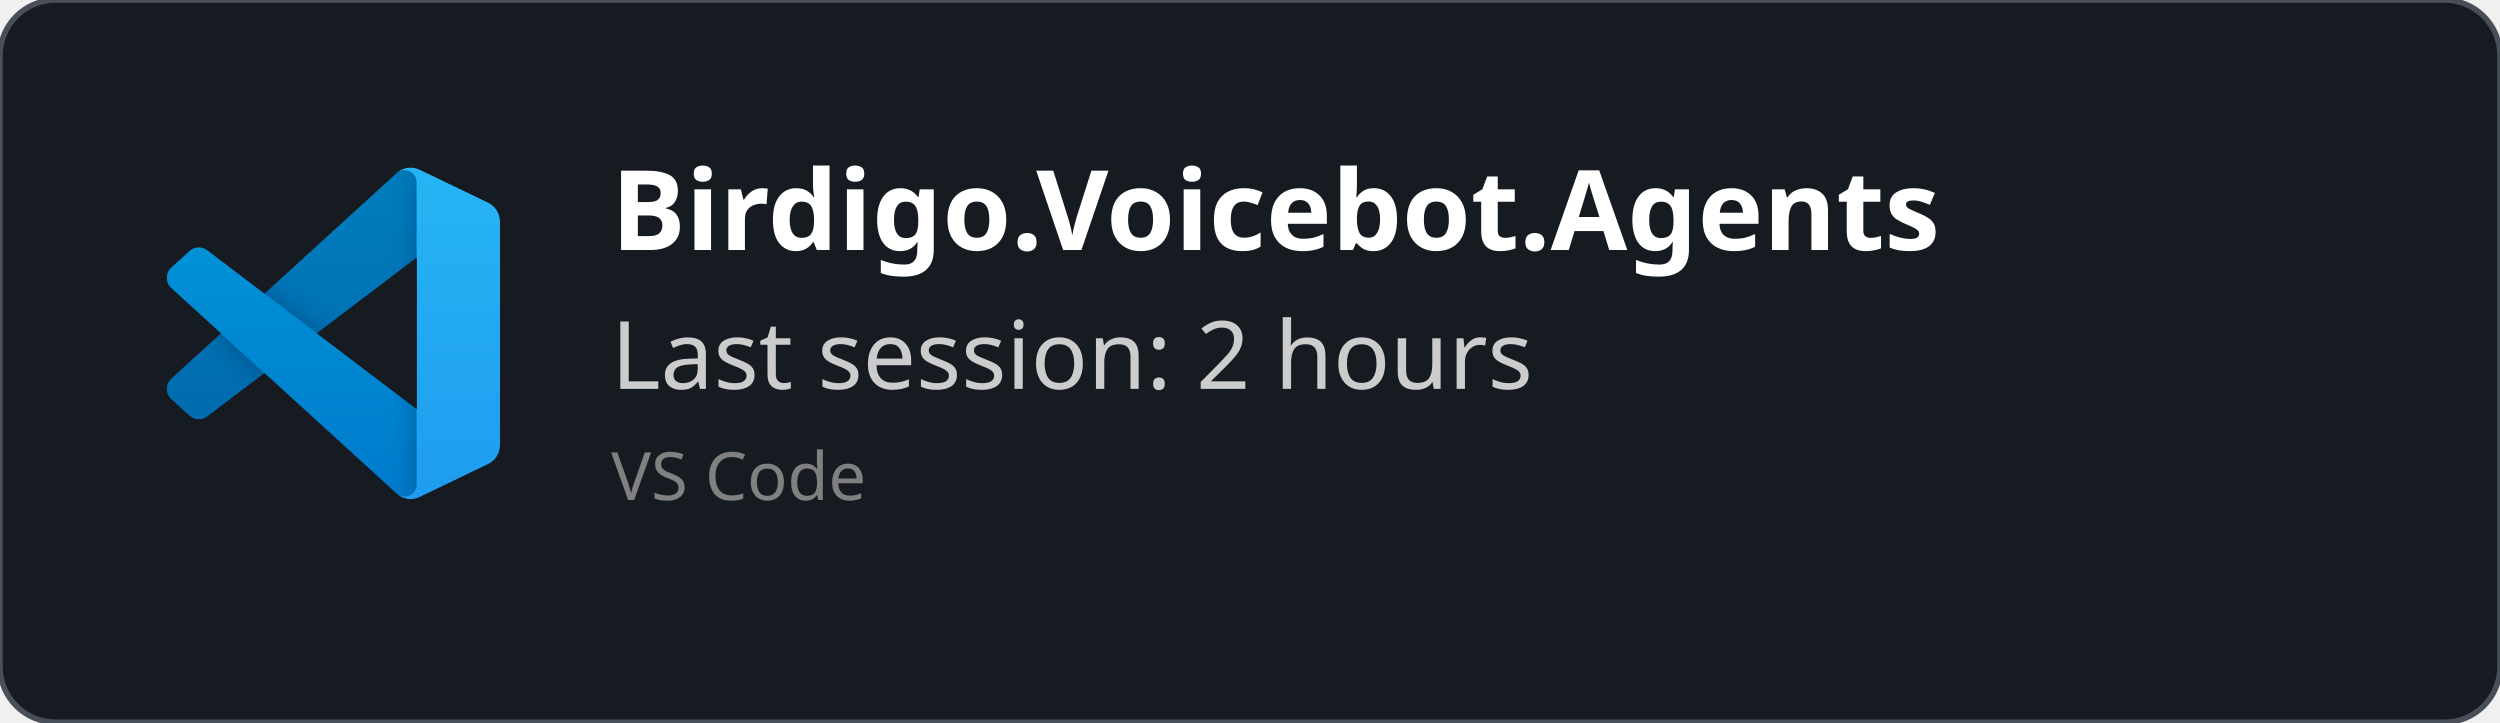
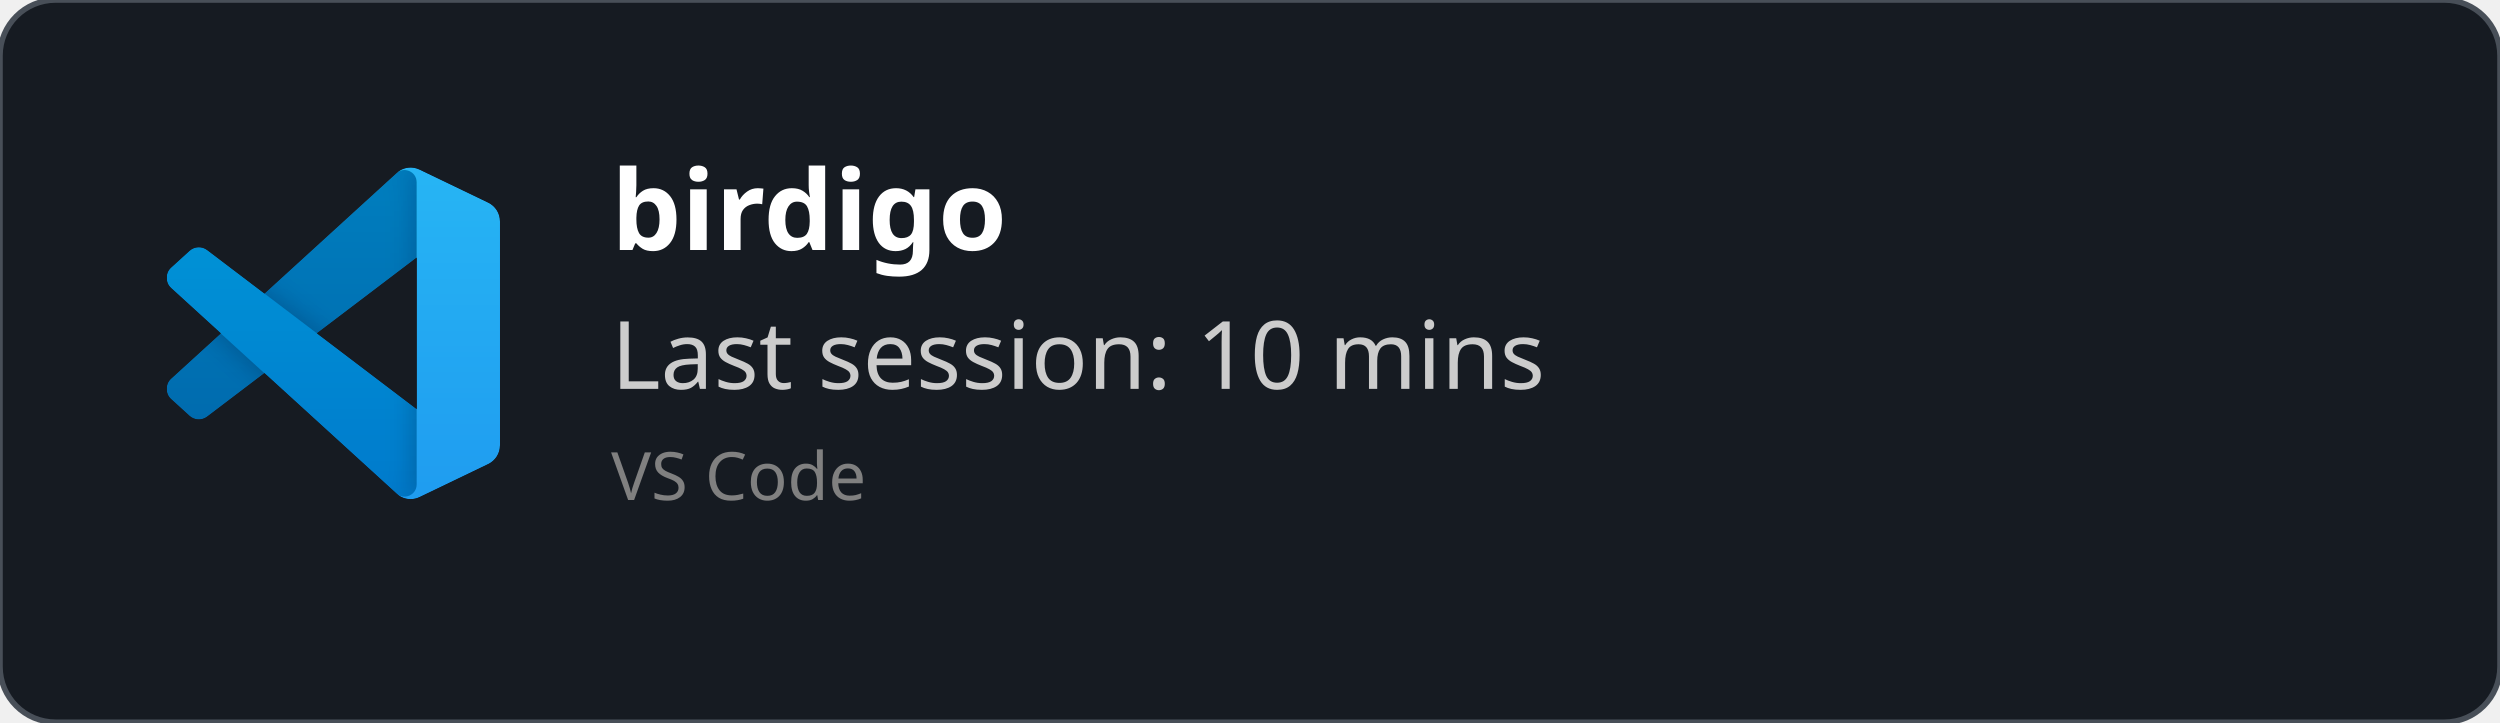
<svg xmlns="http://www.w3.org/2000/svg" width="450" height="130" viewBox="0 0 450 130" fill="none" role="img">
  <style>
    *{
        font-family: 'Segoe UI', Ubuntu, monospace
    }
    </style>
  <defs>
    <clipPath id="horizontalClip" x="20" y="20" width="500" height="200">
      <rect x="90" y="20" width="300" height="50" />
    </clipPath>
  </defs>
  <rect width="450" height="130" fill="rgba(22,27,34)" stroke="#484f58" stroke-width="1" fill-opacity="1" stroke-opacity="1" x="0" y="0" rx="10px" ry="10px">
    </rect>
  <svg width="60" height="60" x="30" y="30" viewBox="0 0 100 100" fill="none" id="vscode">
    <mask id="mask0" mask-type="alpha" maskUnits="userSpaceOnUse" x="0" y="0" width="100" height="100">
      <path fill-rule="evenodd" clip-rule="evenodd" d="M70.912 99.317C72.487 99.931 74.283 99.891 75.873 99.126L96.461 89.22C98.624 88.179 100 85.989 100 83.587V16.413C100 14.011 98.624 11.822 96.461 10.781L75.873 0.874C73.786 -0.13 71.345 0.116 69.513 1.447C69.252 1.637 69.003 1.849 68.769 2.083L29.355 38.041L12.187 25.01C10.589 23.797 8.354 23.896 6.869 25.246L1.363 30.255C-0.453 31.906 -0.455 34.763 1.359 36.417L16.247 50L1.359 63.583C-0.455 65.237 -0.453 68.094 1.363 69.745L6.869 74.754C8.354 76.104 10.589 76.204 12.187 74.99L29.355 61.959L68.769 97.917C69.392 98.541 70.125 99.01 70.912 99.317ZM75.015 27.299L45.109 50L75.015 72.701V27.299Z" fill="white" />
    </mask>
    <g mask="url(#mask0)">
      <path d="M96.461 10.796L75.857 0.876C73.472 -0.273 70.622 0.212 68.75 2.083L1.299 63.583C-0.516 65.237 -0.514 68.094 1.303 69.745L6.813 74.754C8.298 76.104 10.535 76.204 12.134 74.99L93.361 13.37C96.086 11.303 100 13.246 100 16.667V16.427C100 14.027 98.625 11.838 96.461 10.796Z" fill="#0065A9" />
      <g filter="url(#filter0_d)">
        <path d="M96.461 89.204L75.857 99.124C73.472 100.273 70.622 99.788 68.75 97.917L1.299 36.417C-0.516 34.763 -0.514 31.906 1.303 30.255L6.813 25.246C8.298 23.896 10.535 23.796 12.134 25.009L93.361 86.63C96.086 88.697 100 86.754 100 83.333V83.573C100 85.974 98.625 88.162 96.461 89.204Z" fill="#007ACC" />
      </g>
      <g filter="url(#filter1_d)">
        <path d="M75.858 99.126C73.472 100.274 70.622 99.788 68.75 97.917C71.056 100.223 75 98.59 75 95.328V4.672C75 1.41 71.056 -0.223 68.75 2.083C70.622 0.211 73.472 -0.274 75.858 0.874L96.459 10.781C98.623 11.822 100 14.011 100 16.413V83.587C100 85.989 98.623 88.179 96.459 89.22L75.858 99.126Z" fill="#1F9CF0" />
      </g>
      <g style="mix-blend-mode:overlay" opacity="0.25">
        <path fill-rule="evenodd" clip-rule="evenodd" d="M70.851 99.317C72.426 99.931 74.222 99.891 75.812 99.126L96.4 89.22C98.563 88.179 99.939 85.989 99.939 83.587V16.413C99.939 14.011 98.564 11.822 96.4 10.781L75.812 0.874C73.725 -0.13 71.284 0.116 69.453 1.447C69.191 1.637 68.942 1.849 68.708 2.083L29.294 38.041L12.126 25.01C10.528 23.796 8.293 23.896 6.809 25.246L1.302 30.255C-0.513 31.906 -0.515 34.763 1.298 36.417L16.186 50L1.298 63.583C-0.515 65.237 -0.513 68.094 1.302 69.745L6.809 74.754C8.293 76.104 10.528 76.204 12.126 74.99L29.294 61.959L68.708 97.917C69.332 98.54 70.064 99.01 70.851 99.317ZM74.954 27.299L45.048 50L74.954 72.701V27.299Z" fill="url(#paint0_linear)" />
      </g>
    </g>
    <defs>
      <filter id="filter0_d" x="-8.394" y="15.829" width="116.727" height="92.246" filterUnits="userSpaceOnUse" color-interpolation-filters="sRGB">
        <feFlood flood-opacity="0" result="BackgroundImageFix" />
        <feColorMatrix in="SourceAlpha" type="matrix" values="0 0 0 0 0 0 0 0 0 0 0 0 0 0 0 0 0 0 127 0" />
        <feOffset />
        <feGaussianBlur stdDeviation="4.167" />
        <feColorMatrix type="matrix" values="0 0 0 0 0 0 0 0 0 0 0 0 0 0 0 0 0 0 0.25 0" />
        <feBlend mode="overlay" in2="BackgroundImageFix" result="effect1_dropShadow" />
        <feBlend mode="normal" in="SourceGraphic" in2="effect1_dropShadow" result="shape" />
      </filter>
      <filter id="filter1_d" x="60.417" y="-8.076" width="47.917" height="116.151" filterUnits="userSpaceOnUse" color-interpolation-filters="sRGB">
        <feFlood flood-opacity="0" result="BackgroundImageFix" />
        <feColorMatrix in="SourceAlpha" type="matrix" values="0 0 0 0 0 0 0 0 0 0 0 0 0 0 0 0 0 0 127 0" />
        <feOffset />
        <feGaussianBlur stdDeviation="4.167" />
        <feColorMatrix type="matrix" values="0 0 0 0 0 0 0 0 0 0 0 0 0 0 0 0 0 0 0.25 0" />
        <feBlend mode="overlay" in2="BackgroundImageFix" result="effect1_dropShadow" />
        <feBlend mode="normal" in="SourceGraphic" in2="effect1_dropShadow" result="shape" />
      </filter>
      <linearGradient id="paint0_linear" x1="49.939" y1="0.258" x2="49.939" y2="99.742" gradientUnits="userSpaceOnUse">
        <stop stop-color="white" />
        <stop offset="1" stop-color="white" stop-opacity="0" />
      </linearGradient>
    </defs>
  </svg>
  <text x="110" y="45" font-size="20" clip-path="url(#horizontalClip)" font-weight="bold" font-family="Ubuntu" fill="white">
-     Birdigo.Voicebot.Agents
+     birdigo
    </text>
  <text x="110" y="70" font-size="17px" font-family="Ubuntu" fill="#ccc">
-     Last session: 2 hours
+     Last session: 10 mins
    </text>
  <text x="110" y="90" font-size="12px" font-family="Ubuntu" fill="grey">
    VS Code
    </text>
</svg>
